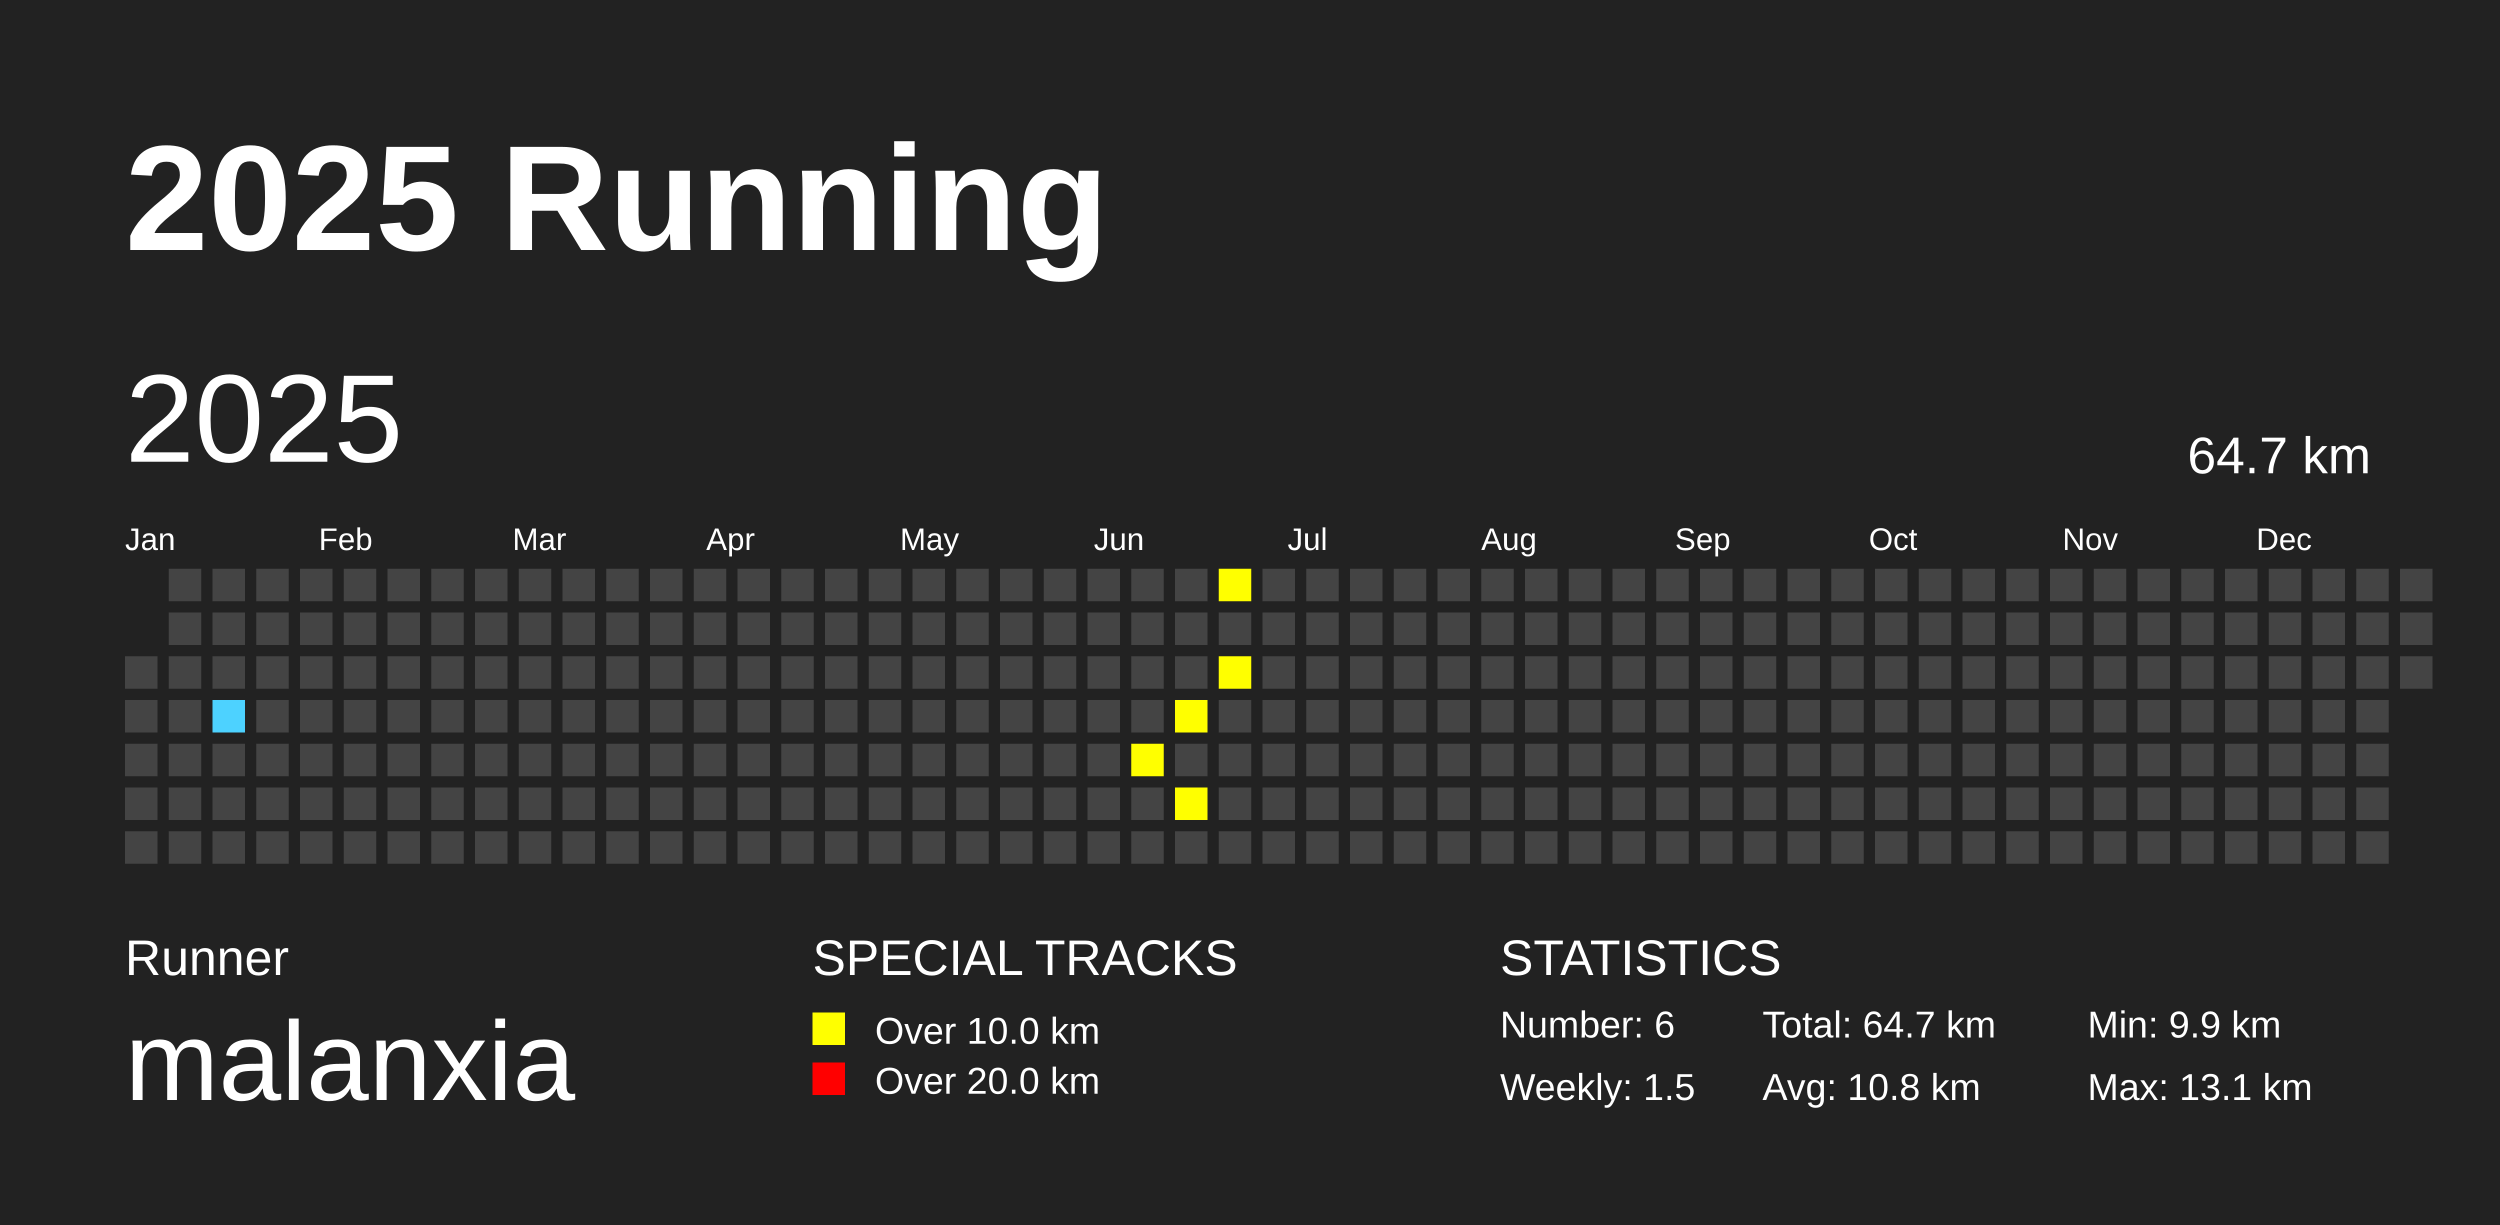
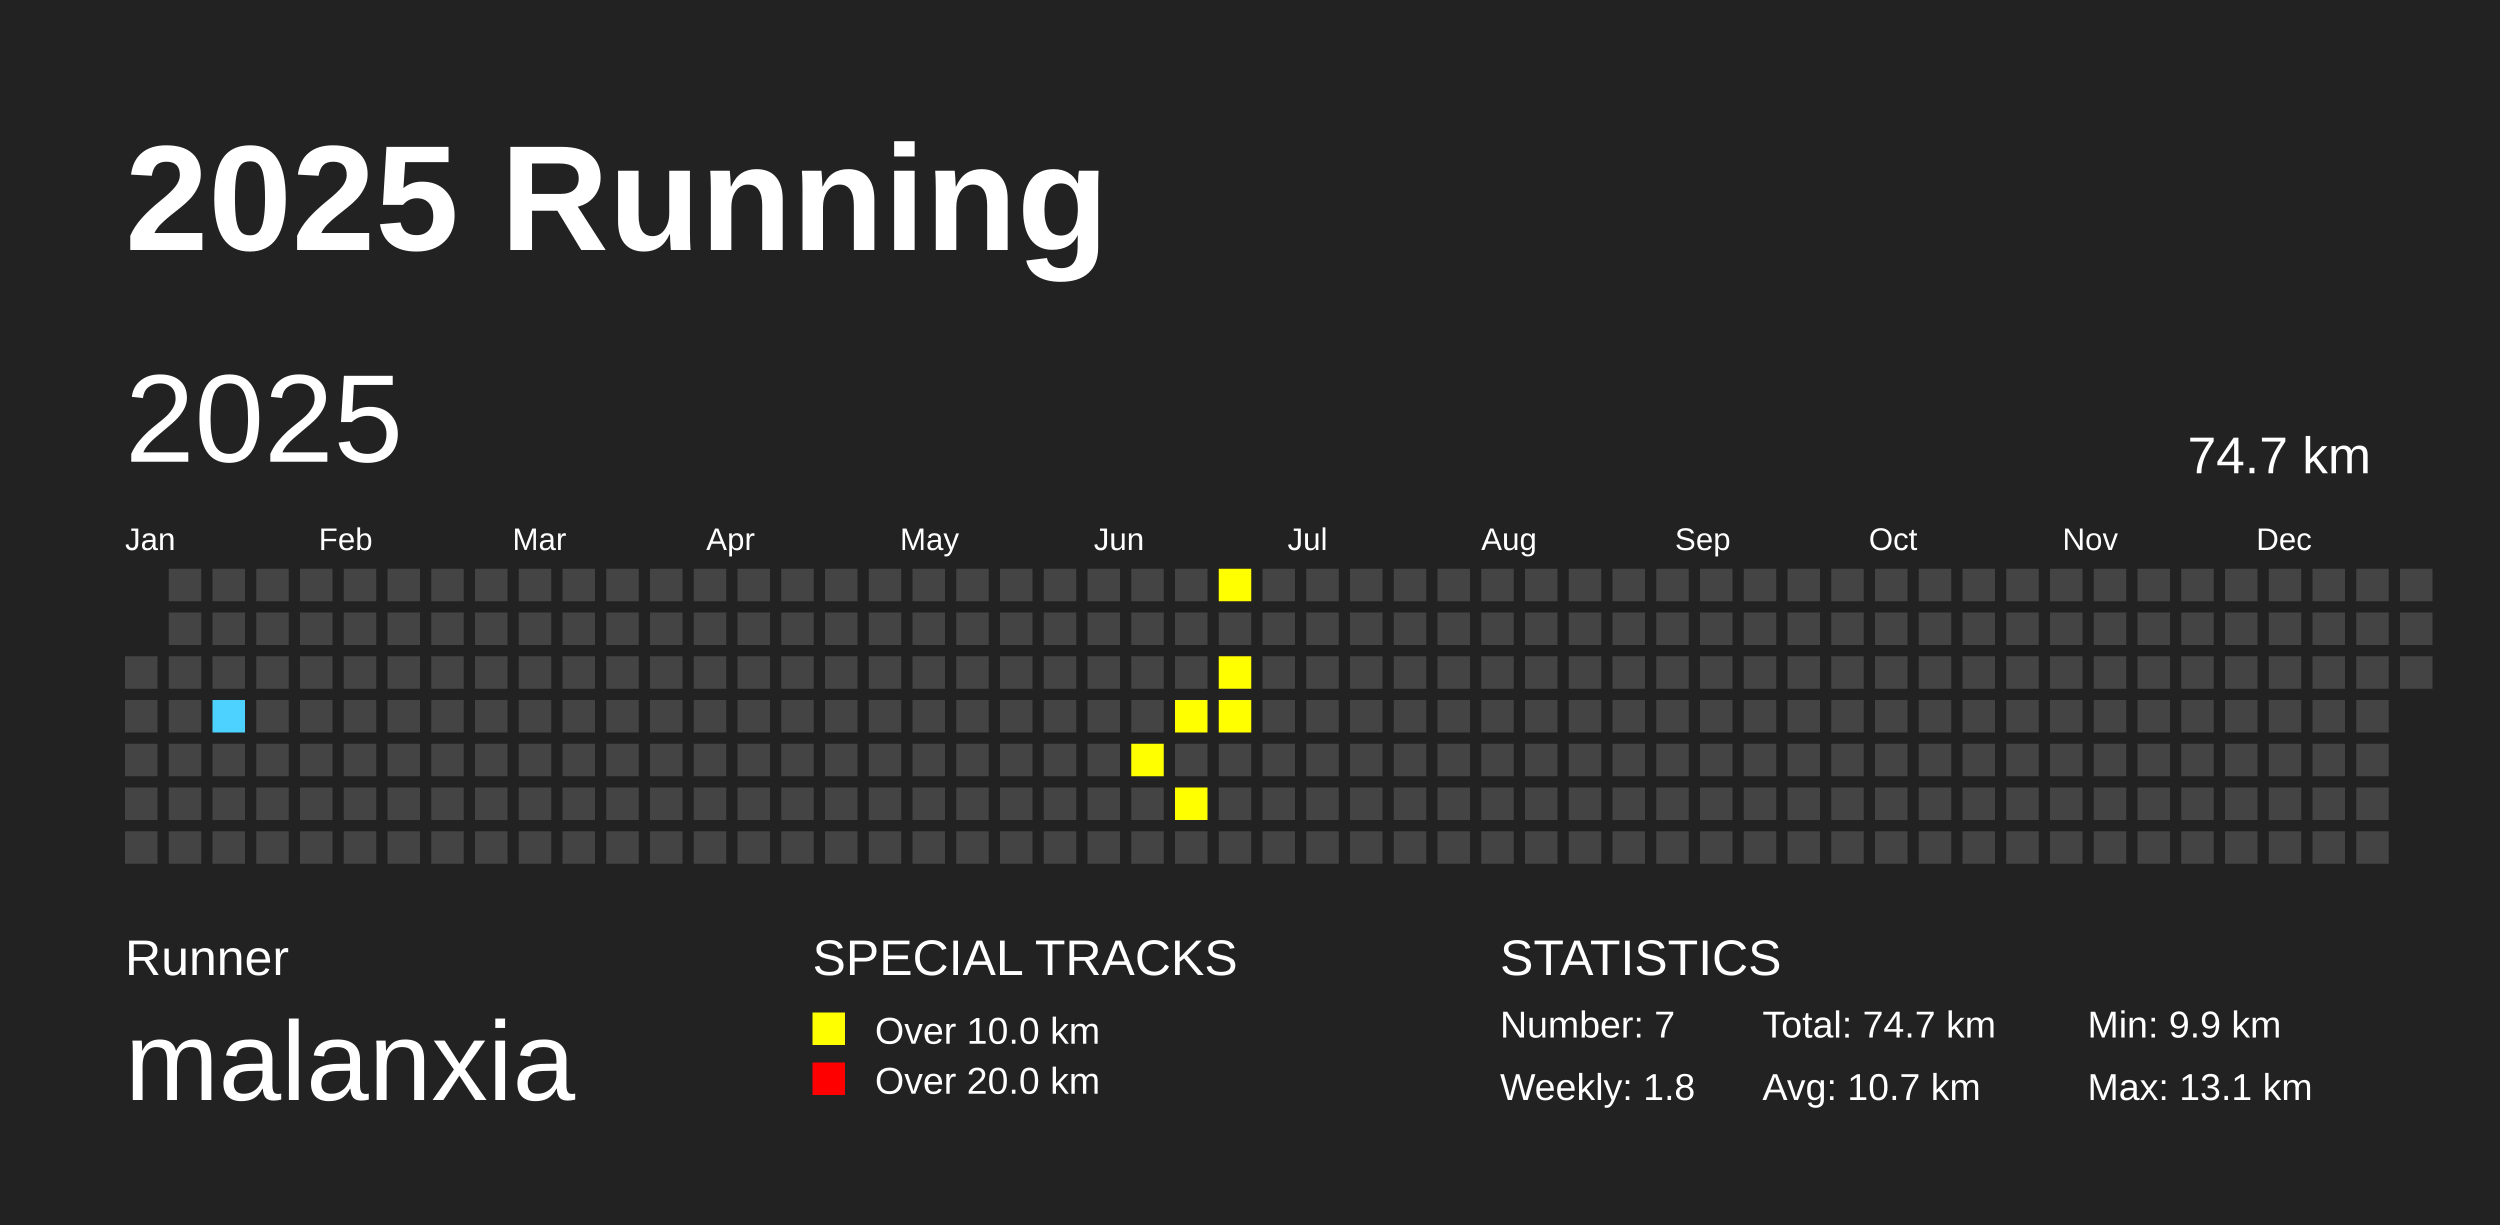
<svg xmlns="http://www.w3.org/2000/svg" baseProfile="full" height="98mm" version="1.1" viewBox="0,0,200,98" width="200mm">
  <defs />
  <rect fill="#222222" height="98" width="200" x="0" y="0" />
  <text fill="#FFFFFF" style="font-size:12px; font-family:Arial; font-weight:bold;" x="10" y="20">2025 Running</text>
  <text fill="#FFFFFF" style="font-size:4px; font-family:Arial" x="10" y="78">Runner</text>
  <text fill="#FFFFFF" style="font-size:9px; font-family:Arial" x="10" y="88">malanxia</text>
  <text fill="#FFFFFF" style="font-size:4px; font-family:Arial" x="65" y="78">SPECIAL TRACKS</text>
  <rect fill="yellow" height="2.6" width="2.6" x="65" y="81" />
  <text fill="#FFFFFF" style="font-size:3px; font-family:Arial" x="70" y="83.5">Over 10.0 km</text>
  <rect fill="red" height="2.6" width="2.6" x="65" y="85" />
  <text fill="#FFFFFF" style="font-size:3px; font-family:Arial" x="70" y="87.5">Over 20.0 km</text>
  <text fill="#FFFFFF" style="font-size:4px; font-family:Arial" x="120" y="78">STATISTICS</text>
-   <text fill="#FFFFFF" style="font-size:3px; font-family:Arial" x="120" y="83">Number: 6</text>
-   <text fill="#FFFFFF" style="font-size:3px; font-family:Arial" x="120" y="88">Weekly: 1.5</text>
-   <text fill="#FFFFFF" style="font-size:3px; font-family:Arial" x="141" y="83">Total: 64.7 km</text>
-   <text fill="#FFFFFF" style="font-size:3px; font-family:Arial" x="141" y="88">Avg: 10.8 km</text>
+   <text fill="#FFFFFF" style="font-size:3px; font-family:Arial" x="120" y="83">Number: 7</text>
+   <text fill="#FFFFFF" style="font-size:3px; font-family:Arial" x="120" y="88">Weekly: 1.8</text>
+   <text fill="#FFFFFF" style="font-size:3px; font-family:Arial" x="141" y="83">Total: 74.7 km</text>
+   <text fill="#FFFFFF" style="font-size:3px; font-family:Arial" x="141" y="88">Avg: 10.7 km</text>
  <text fill="#FFFFFF" style="font-size:3px; font-family:Arial" x="167" y="83">Min: 9.9 km</text>
  <text fill="#FFFFFF" style="font-size:3px; font-family:Arial" x="167" y="88">Max: 13.1 km</text>
  <text dominant-baseline="hanging" fill="#FFFFFF" style="font-size:10.0px; font-family:Arial;" x="10" y="30">2025</text>
-   <text dominant-baseline="hanging" fill="#FFFFFF" style="font-size:4.125px; font-family:Arial;" x="175" y="35">64.7 km</text>
+   <text dominant-baseline="hanging" fill="#FFFFFF" style="font-size:4.125px; font-family:Arial;" x="175" y="35">74.7 km</text>
  <text fill="#FFFFFF" style="font-size:2.5px; font-family:Arial" x="10.0" y="44">Jan</text>
  <text fill="#FFFFFF" style="font-size:2.5px; font-family:Arial" x="25.5" y="44">Feb</text>
  <text fill="#FFFFFF" style="font-size:2.5px; font-family:Arial" x="41.0" y="44">Mar</text>
  <text fill="#FFFFFF" style="font-size:2.5px; font-family:Arial" x="56.5" y="44">Apr</text>
  <text fill="#FFFFFF" style="font-size:2.5px; font-family:Arial" x="72.0" y="44">May</text>
  <text fill="#FFFFFF" style="font-size:2.5px; font-family:Arial" x="87.5" y="44">Jun</text>
  <text fill="#FFFFFF" style="font-size:2.5px; font-family:Arial" x="103.0" y="44">Jul</text>
  <text fill="#FFFFFF" style="font-size:2.5px; font-family:Arial" x="118.5" y="44">Aug</text>
  <text fill="#FFFFFF" style="font-size:2.5px; font-family:Arial" x="134.0" y="44">Sep</text>
  <text fill="#FFFFFF" style="font-size:2.5px; font-family:Arial" x="149.5" y="44">Oct</text>
  <text fill="#FFFFFF" style="font-size:2.5px; font-family:Arial" x="165.0" y="44">Nov</text>
  <text fill="#FFFFFF" style="font-size:2.5px; font-family:Arial" x="180.5" y="44">Dec</text>
  <rect fill="#444444" height="2.6" width="2.6" x="10.0" y="52.5" />
  <rect fill="#444444" height="2.6" width="2.6" x="10.0" y="56.0" />
  <rect fill="#444444" height="2.6" width="2.6" x="10.0" y="59.5" />
  <rect fill="#444444" height="2.6" width="2.6" x="10.0" y="63.0" />
  <rect fill="#444444" height="2.6" width="2.6" x="10.0" y="66.5" />
  <rect fill="#444444" height="2.6" width="2.6" x="13.5" y="45.5" />
  <rect fill="#444444" height="2.6" width="2.6" x="13.5" y="49.0" />
  <rect fill="#444444" height="2.6" width="2.6" x="13.5" y="52.5" />
  <rect fill="#444444" height="2.6" width="2.6" x="13.5" y="56.0" />
  <rect fill="#444444" height="2.6" width="2.6" x="13.5" y="59.5" />
  <rect fill="#444444" height="2.6" width="2.6" x="13.5" y="63.0" />
  <rect fill="#444444" height="2.6" width="2.6" x="13.5" y="66.5" />
  <rect fill="#444444" height="2.6" width="2.6" x="17.0" y="45.5" />
  <rect fill="#444444" height="2.6" width="2.6" x="17.0" y="49.0" />
  <rect fill="#444444" height="2.6" width="2.6" x="17.0" y="52.5" />
  <rect fill="#4DD2FF" height="2.6" width="2.6" x="17.0" y="56.0" />
  <rect fill="#444444" height="2.6" width="2.6" x="17.0" y="59.5" />
  <rect fill="#444444" height="2.6" width="2.6" x="17.0" y="63.0" />
  <rect fill="#444444" height="2.6" width="2.6" x="17.0" y="66.5" />
  <rect fill="#444444" height="2.6" width="2.6" x="20.5" y="45.5" />
  <rect fill="#444444" height="2.6" width="2.6" x="20.5" y="49.0" />
  <rect fill="#444444" height="2.6" width="2.6" x="20.5" y="52.5" />
  <rect fill="#444444" height="2.6" width="2.6" x="20.5" y="56.0" />
  <rect fill="#444444" height="2.6" width="2.6" x="20.5" y="59.5" />
  <rect fill="#444444" height="2.6" width="2.6" x="20.5" y="63.0" />
  <rect fill="#444444" height="2.6" width="2.6" x="20.5" y="66.5" />
  <rect fill="#444444" height="2.6" width="2.6" x="24.0" y="45.5" />
  <rect fill="#444444" height="2.6" width="2.6" x="24.0" y="49.0" />
  <rect fill="#444444" height="2.6" width="2.6" x="24.0" y="52.5" />
  <rect fill="#444444" height="2.6" width="2.6" x="24.0" y="56.0" />
  <rect fill="#444444" height="2.6" width="2.6" x="24.0" y="59.5" />
  <rect fill="#444444" height="2.6" width="2.6" x="24.0" y="63.0" />
  <rect fill="#444444" height="2.6" width="2.6" x="24.0" y="66.5" />
  <rect fill="#444444" height="2.6" width="2.6" x="27.5" y="45.5" />
  <rect fill="#444444" height="2.6" width="2.6" x="27.5" y="49.0" />
  <rect fill="#444444" height="2.6" width="2.6" x="27.5" y="52.5" />
  <rect fill="#444444" height="2.6" width="2.6" x="27.5" y="56.0" />
  <rect fill="#444444" height="2.6" width="2.6" x="27.5" y="59.5" />
  <rect fill="#444444" height="2.6" width="2.6" x="27.5" y="63.0" />
  <rect fill="#444444" height="2.6" width="2.6" x="27.5" y="66.5" />
  <rect fill="#444444" height="2.6" width="2.6" x="31.0" y="45.5" />
  <rect fill="#444444" height="2.6" width="2.6" x="31.0" y="49.0" />
  <rect fill="#444444" height="2.6" width="2.6" x="31.0" y="52.5" />
  <rect fill="#444444" height="2.6" width="2.6" x="31.0" y="56.0" />
  <rect fill="#444444" height="2.6" width="2.6" x="31.0" y="59.5" />
  <rect fill="#444444" height="2.6" width="2.6" x="31.0" y="63.0" />
  <rect fill="#444444" height="2.6" width="2.6" x="31.0" y="66.5" />
  <rect fill="#444444" height="2.6" width="2.6" x="34.5" y="45.5" />
  <rect fill="#444444" height="2.6" width="2.6" x="34.5" y="49.0" />
  <rect fill="#444444" height="2.6" width="2.6" x="34.5" y="52.5" />
  <rect fill="#444444" height="2.6" width="2.6" x="34.5" y="56.0" />
  <rect fill="#444444" height="2.6" width="2.6" x="34.5" y="59.5" />
  <rect fill="#444444" height="2.6" width="2.6" x="34.5" y="63.0" />
  <rect fill="#444444" height="2.6" width="2.6" x="34.5" y="66.5" />
  <rect fill="#444444" height="2.6" width="2.6" x="38.0" y="45.5" />
  <rect fill="#444444" height="2.6" width="2.6" x="38.0" y="49.0" />
  <rect fill="#444444" height="2.6" width="2.6" x="38.0" y="52.5" />
  <rect fill="#444444" height="2.6" width="2.6" x="38.0" y="56.0" />
  <rect fill="#444444" height="2.6" width="2.6" x="38.0" y="59.5" />
  <rect fill="#444444" height="2.6" width="2.6" x="38.0" y="63.0" />
  <rect fill="#444444" height="2.6" width="2.6" x="38.0" y="66.5" />
  <rect fill="#444444" height="2.6" width="2.6" x="41.5" y="45.5" />
  <rect fill="#444444" height="2.6" width="2.6" x="41.5" y="49.0" />
  <rect fill="#444444" height="2.6" width="2.6" x="41.5" y="52.5" />
  <rect fill="#444444" height="2.6" width="2.6" x="41.5" y="56.0" />
  <rect fill="#444444" height="2.6" width="2.6" x="41.5" y="59.5" />
  <rect fill="#444444" height="2.6" width="2.6" x="41.5" y="63.0" />
  <rect fill="#444444" height="2.6" width="2.6" x="41.5" y="66.5" />
  <rect fill="#444444" height="2.6" width="2.6" x="45.0" y="45.5" />
  <rect fill="#444444" height="2.6" width="2.6" x="45.0" y="49.0" />
  <rect fill="#444444" height="2.6" width="2.6" x="45.0" y="52.5" />
  <rect fill="#444444" height="2.6" width="2.6" x="45.0" y="56.0" />
  <rect fill="#444444" height="2.6" width="2.6" x="45.0" y="59.5" />
  <rect fill="#444444" height="2.6" width="2.6" x="45.0" y="63.0" />
  <rect fill="#444444" height="2.6" width="2.6" x="45.0" y="66.5" />
  <rect fill="#444444" height="2.6" width="2.6" x="48.5" y="45.5" />
  <rect fill="#444444" height="2.6" width="2.6" x="48.5" y="49.0" />
  <rect fill="#444444" height="2.6" width="2.6" x="48.5" y="52.5" />
  <rect fill="#444444" height="2.6" width="2.6" x="48.5" y="56.0" />
  <rect fill="#444444" height="2.6" width="2.6" x="48.5" y="59.5" />
  <rect fill="#444444" height="2.6" width="2.6" x="48.5" y="63.0" />
  <rect fill="#444444" height="2.6" width="2.6" x="48.5" y="66.5" />
  <rect fill="#444444" height="2.6" width="2.6" x="52.0" y="45.5" />
  <rect fill="#444444" height="2.6" width="2.6" x="52.0" y="49.0" />
  <rect fill="#444444" height="2.6" width="2.6" x="52.0" y="52.5" />
  <rect fill="#444444" height="2.6" width="2.6" x="52.0" y="56.0" />
  <rect fill="#444444" height="2.6" width="2.6" x="52.0" y="59.5" />
  <rect fill="#444444" height="2.6" width="2.6" x="52.0" y="63.0" />
  <rect fill="#444444" height="2.6" width="2.6" x="52.0" y="66.5" />
  <rect fill="#444444" height="2.6" width="2.6" x="55.5" y="45.5" />
  <rect fill="#444444" height="2.6" width="2.6" x="55.5" y="49.0" />
  <rect fill="#444444" height="2.6" width="2.6" x="55.5" y="52.5" />
  <rect fill="#444444" height="2.6" width="2.6" x="55.5" y="56.0" />
  <rect fill="#444444" height="2.6" width="2.6" x="55.5" y="59.5" />
  <rect fill="#444444" height="2.6" width="2.6" x="55.5" y="63.0" />
  <rect fill="#444444" height="2.6" width="2.6" x="55.5" y="66.5" />
  <rect fill="#444444" height="2.6" width="2.6" x="59.0" y="45.5" />
  <rect fill="#444444" height="2.6" width="2.6" x="59.0" y="49.0" />
  <rect fill="#444444" height="2.6" width="2.6" x="59.0" y="52.5" />
  <rect fill="#444444" height="2.6" width="2.6" x="59.0" y="56.0" />
  <rect fill="#444444" height="2.6" width="2.6" x="59.0" y="59.5" />
  <rect fill="#444444" height="2.6" width="2.6" x="59.0" y="63.0" />
  <rect fill="#444444" height="2.6" width="2.6" x="59.0" y="66.5" />
  <rect fill="#444444" height="2.6" width="2.6" x="62.5" y="45.5" />
  <rect fill="#444444" height="2.6" width="2.6" x="62.5" y="49.0" />
  <rect fill="#444444" height="2.6" width="2.6" x="62.5" y="52.5" />
  <rect fill="#444444" height="2.6" width="2.6" x="62.5" y="56.0" />
  <rect fill="#444444" height="2.6" width="2.6" x="62.5" y="59.5" />
  <rect fill="#444444" height="2.6" width="2.6" x="62.5" y="63.0" />
  <rect fill="#444444" height="2.6" width="2.6" x="62.5" y="66.5" />
  <rect fill="#444444" height="2.6" width="2.6" x="66.0" y="45.5" />
  <rect fill="#444444" height="2.6" width="2.6" x="66.0" y="49.0" />
  <rect fill="#444444" height="2.6" width="2.6" x="66.0" y="52.5" />
  <rect fill="#444444" height="2.6" width="2.6" x="66.0" y="56.0" />
  <rect fill="#444444" height="2.6" width="2.6" x="66.0" y="59.5" />
  <rect fill="#444444" height="2.6" width="2.6" x="66.0" y="63.0" />
  <rect fill="#444444" height="2.6" width="2.6" x="66.0" y="66.5" />
  <rect fill="#444444" height="2.6" width="2.6" x="69.5" y="45.5" />
  <rect fill="#444444" height="2.6" width="2.6" x="69.5" y="49.0" />
  <rect fill="#444444" height="2.6" width="2.6" x="69.5" y="52.5" />
  <rect fill="#444444" height="2.6" width="2.6" x="69.5" y="56.0" />
  <rect fill="#444444" height="2.6" width="2.6" x="69.5" y="59.5" />
  <rect fill="#444444" height="2.6" width="2.6" x="69.5" y="63.0" />
  <rect fill="#444444" height="2.6" width="2.6" x="69.5" y="66.5" />
  <rect fill="#444444" height="2.6" width="2.6" x="73.0" y="45.5" />
  <rect fill="#444444" height="2.6" width="2.6" x="73.0" y="49.0" />
  <rect fill="#444444" height="2.6" width="2.6" x="73.0" y="52.5" />
  <rect fill="#444444" height="2.6" width="2.6" x="73.0" y="56.0" />
  <rect fill="#444444" height="2.6" width="2.6" x="73.0" y="59.5" />
  <rect fill="#444444" height="2.6" width="2.6" x="73.0" y="63.0" />
  <rect fill="#444444" height="2.6" width="2.6" x="73.0" y="66.5" />
  <rect fill="#444444" height="2.6" width="2.6" x="76.5" y="45.5" />
  <rect fill="#444444" height="2.6" width="2.6" x="76.5" y="49.0" />
  <rect fill="#444444" height="2.6" width="2.6" x="76.5" y="52.5" />
  <rect fill="#444444" height="2.6" width="2.6" x="76.5" y="56.0" />
  <rect fill="#444444" height="2.6" width="2.6" x="76.5" y="59.5" />
  <rect fill="#444444" height="2.6" width="2.6" x="76.5" y="63.0" />
  <rect fill="#444444" height="2.6" width="2.6" x="76.5" y="66.5" />
  <rect fill="#444444" height="2.6" width="2.6" x="80.0" y="45.5" />
  <rect fill="#444444" height="2.6" width="2.6" x="80.0" y="49.0" />
  <rect fill="#444444" height="2.6" width="2.6" x="80.0" y="52.5" />
  <rect fill="#444444" height="2.6" width="2.6" x="80.0" y="56.0" />
  <rect fill="#444444" height="2.6" width="2.6" x="80.0" y="59.5" />
  <rect fill="#444444" height="2.6" width="2.6" x="80.0" y="63.0" />
  <rect fill="#444444" height="2.6" width="2.6" x="80.0" y="66.5" />
  <rect fill="#444444" height="2.6" width="2.6" x="83.5" y="45.5" />
  <rect fill="#444444" height="2.6" width="2.6" x="83.5" y="49.0" />
  <rect fill="#444444" height="2.6" width="2.6" x="83.5" y="52.5" />
  <rect fill="#444444" height="2.6" width="2.6" x="83.5" y="56.0" />
  <rect fill="#444444" height="2.6" width="2.6" x="83.5" y="59.5" />
  <rect fill="#444444" height="2.6" width="2.6" x="83.5" y="63.0" />
  <rect fill="#444444" height="2.6" width="2.6" x="83.5" y="66.5" />
  <rect fill="#444444" height="2.6" width="2.6" x="87.0" y="45.5" />
  <rect fill="#444444" height="2.6" width="2.6" x="87.0" y="49.0" />
  <rect fill="#444444" height="2.6" width="2.6" x="87.0" y="52.5" />
  <rect fill="#444444" height="2.6" width="2.6" x="87.0" y="56.0" />
  <rect fill="#444444" height="2.6" width="2.6" x="87.0" y="59.5" />
  <rect fill="#444444" height="2.6" width="2.6" x="87.0" y="63.0" />
  <rect fill="#444444" height="2.6" width="2.6" x="87.0" y="66.5" />
  <rect fill="#444444" height="2.6" width="2.6" x="90.5" y="45.5" />
  <rect fill="#444444" height="2.6" width="2.6" x="90.5" y="49.0" />
  <rect fill="#444444" height="2.6" width="2.6" x="90.5" y="52.5" />
  <rect fill="#444444" height="2.6" width="2.6" x="90.5" y="56.0" />
  <rect fill="yellow" height="2.6" width="2.6" x="90.5" y="59.5" />
  <rect fill="#444444" height="2.6" width="2.6" x="90.5" y="63.0" />
  <rect fill="#444444" height="2.6" width="2.6" x="90.5" y="66.5" />
  <rect fill="#444444" height="2.6" width="2.6" x="94.0" y="45.5" />
  <rect fill="#444444" height="2.6" width="2.6" x="94.0" y="49.0" />
  <rect fill="#444444" height="2.6" width="2.6" x="94.0" y="52.5" />
  <rect fill="yellow" height="2.6" width="2.6" x="94.0" y="56.0" />
  <rect fill="#444444" height="2.6" width="2.6" x="94.0" y="59.5" />
  <rect fill="yellow" height="2.6" width="2.6" x="94.0" y="63.0" />
  <rect fill="#444444" height="2.6" width="2.6" x="94.0" y="66.5" />
  <rect fill="yellow" height="2.6" width="2.6" x="97.5" y="45.5" />
  <rect fill="#444444" height="2.6" width="2.6" x="97.5" y="49.0" />
  <rect fill="yellow" height="2.6" width="2.6" x="97.5" y="52.5" />
-   <rect fill="#444444" height="2.6" width="2.6" x="97.5" y="56.0" />
+   <rect fill="yellow" height="2.6" width="2.6" x="97.5" y="56.0" />
  <rect fill="#444444" height="2.6" width="2.6" x="97.5" y="59.5" />
  <rect fill="#444444" height="2.6" width="2.6" x="97.5" y="63.0" />
  <rect fill="#444444" height="2.6" width="2.6" x="97.5" y="66.5" />
  <rect fill="#444444" height="2.6" width="2.6" x="101.0" y="45.5" />
  <rect fill="#444444" height="2.6" width="2.6" x="101.0" y="49.0" />
  <rect fill="#444444" height="2.6" width="2.6" x="101.0" y="52.5" />
  <rect fill="#444444" height="2.6" width="2.6" x="101.0" y="56.0" />
  <rect fill="#444444" height="2.6" width="2.6" x="101.0" y="59.5" />
  <rect fill="#444444" height="2.6" width="2.6" x="101.0" y="63.0" />
  <rect fill="#444444" height="2.6" width="2.6" x="101.0" y="66.5" />
  <rect fill="#444444" height="2.6" width="2.6" x="104.5" y="45.5" />
  <rect fill="#444444" height="2.6" width="2.6" x="104.5" y="49.0" />
  <rect fill="#444444" height="2.6" width="2.6" x="104.5" y="52.5" />
  <rect fill="#444444" height="2.6" width="2.6" x="104.5" y="56.0" />
  <rect fill="#444444" height="2.6" width="2.6" x="104.5" y="59.5" />
  <rect fill="#444444" height="2.6" width="2.6" x="104.5" y="63.0" />
  <rect fill="#444444" height="2.6" width="2.6" x="104.5" y="66.5" />
  <rect fill="#444444" height="2.6" width="2.6" x="108.0" y="45.5" />
  <rect fill="#444444" height="2.6" width="2.6" x="108.0" y="49.0" />
  <rect fill="#444444" height="2.6" width="2.6" x="108.0" y="52.5" />
  <rect fill="#444444" height="2.6" width="2.6" x="108.0" y="56.0" />
  <rect fill="#444444" height="2.6" width="2.6" x="108.0" y="59.5" />
  <rect fill="#444444" height="2.6" width="2.6" x="108.0" y="63.0" />
  <rect fill="#444444" height="2.6" width="2.6" x="108.0" y="66.5" />
  <rect fill="#444444" height="2.6" width="2.6" x="111.5" y="45.5" />
  <rect fill="#444444" height="2.6" width="2.6" x="111.5" y="49.0" />
  <rect fill="#444444" height="2.6" width="2.6" x="111.5" y="52.5" />
  <rect fill="#444444" height="2.6" width="2.6" x="111.5" y="56.0" />
  <rect fill="#444444" height="2.6" width="2.6" x="111.5" y="59.5" />
  <rect fill="#444444" height="2.6" width="2.6" x="111.5" y="63.0" />
  <rect fill="#444444" height="2.6" width="2.6" x="111.5" y="66.5" />
  <rect fill="#444444" height="2.6" width="2.6" x="115.0" y="45.5" />
  <rect fill="#444444" height="2.6" width="2.6" x="115.0" y="49.0" />
  <rect fill="#444444" height="2.6" width="2.6" x="115.0" y="52.5" />
  <rect fill="#444444" height="2.6" width="2.6" x="115.0" y="56.0" />
  <rect fill="#444444" height="2.6" width="2.6" x="115.0" y="59.5" />
  <rect fill="#444444" height="2.6" width="2.6" x="115.0" y="63.0" />
  <rect fill="#444444" height="2.6" width="2.6" x="115.0" y="66.5" />
  <rect fill="#444444" height="2.6" width="2.6" x="118.5" y="45.5" />
  <rect fill="#444444" height="2.6" width="2.6" x="118.5" y="49.0" />
  <rect fill="#444444" height="2.6" width="2.6" x="118.5" y="52.5" />
  <rect fill="#444444" height="2.6" width="2.6" x="118.5" y="56.0" />
  <rect fill="#444444" height="2.6" width="2.6" x="118.5" y="59.5" />
  <rect fill="#444444" height="2.6" width="2.6" x="118.5" y="63.0" />
  <rect fill="#444444" height="2.6" width="2.6" x="118.5" y="66.5" />
  <rect fill="#444444" height="2.6" width="2.6" x="122.0" y="45.5" />
  <rect fill="#444444" height="2.6" width="2.6" x="122.0" y="49.0" />
  <rect fill="#444444" height="2.6" width="2.6" x="122.0" y="52.5" />
  <rect fill="#444444" height="2.6" width="2.6" x="122.0" y="56.0" />
  <rect fill="#444444" height="2.6" width="2.6" x="122.0" y="59.5" />
  <rect fill="#444444" height="2.6" width="2.6" x="122.0" y="63.0" />
  <rect fill="#444444" height="2.6" width="2.6" x="122.0" y="66.5" />
  <rect fill="#444444" height="2.6" width="2.6" x="125.5" y="45.5" />
  <rect fill="#444444" height="2.6" width="2.6" x="125.5" y="49.0" />
  <rect fill="#444444" height="2.6" width="2.6" x="125.5" y="52.5" />
  <rect fill="#444444" height="2.6" width="2.6" x="125.5" y="56.0" />
  <rect fill="#444444" height="2.6" width="2.6" x="125.5" y="59.5" />
  <rect fill="#444444" height="2.6" width="2.6" x="125.5" y="63.0" />
  <rect fill="#444444" height="2.6" width="2.6" x="125.5" y="66.5" />
  <rect fill="#444444" height="2.6" width="2.6" x="129.0" y="45.5" />
  <rect fill="#444444" height="2.6" width="2.6" x="129.0" y="49.0" />
  <rect fill="#444444" height="2.6" width="2.6" x="129.0" y="52.5" />
  <rect fill="#444444" height="2.6" width="2.6" x="129.0" y="56.0" />
  <rect fill="#444444" height="2.6" width="2.6" x="129.0" y="59.5" />
  <rect fill="#444444" height="2.6" width="2.6" x="129.0" y="63.0" />
  <rect fill="#444444" height="2.6" width="2.6" x="129.0" y="66.5" />
  <rect fill="#444444" height="2.6" width="2.6" x="132.5" y="45.5" />
  <rect fill="#444444" height="2.6" width="2.6" x="132.5" y="49.0" />
  <rect fill="#444444" height="2.6" width="2.6" x="132.5" y="52.5" />
  <rect fill="#444444" height="2.6" width="2.6" x="132.5" y="56.0" />
  <rect fill="#444444" height="2.6" width="2.6" x="132.5" y="59.5" />
  <rect fill="#444444" height="2.6" width="2.6" x="132.5" y="63.0" />
  <rect fill="#444444" height="2.6" width="2.6" x="132.5" y="66.5" />
  <rect fill="#444444" height="2.6" width="2.6" x="136.0" y="45.5" />
  <rect fill="#444444" height="2.6" width="2.6" x="136.0" y="49.0" />
  <rect fill="#444444" height="2.6" width="2.6" x="136.0" y="52.5" />
  <rect fill="#444444" height="2.6" width="2.6" x="136.0" y="56.0" />
  <rect fill="#444444" height="2.6" width="2.6" x="136.0" y="59.5" />
  <rect fill="#444444" height="2.6" width="2.6" x="136.0" y="63.0" />
  <rect fill="#444444" height="2.6" width="2.6" x="136.0" y="66.5" />
  <rect fill="#444444" height="2.6" width="2.6" x="139.5" y="45.5" />
  <rect fill="#444444" height="2.6" width="2.6" x="139.5" y="49.0" />
  <rect fill="#444444" height="2.6" width="2.6" x="139.5" y="52.5" />
  <rect fill="#444444" height="2.6" width="2.6" x="139.5" y="56.0" />
  <rect fill="#444444" height="2.6" width="2.6" x="139.5" y="59.5" />
  <rect fill="#444444" height="2.6" width="2.6" x="139.5" y="63.0" />
  <rect fill="#444444" height="2.6" width="2.6" x="139.5" y="66.5" />
  <rect fill="#444444" height="2.6" width="2.6" x="143.0" y="45.5" />
  <rect fill="#444444" height="2.6" width="2.6" x="143.0" y="49.0" />
  <rect fill="#444444" height="2.6" width="2.6" x="143.0" y="52.5" />
  <rect fill="#444444" height="2.6" width="2.6" x="143.0" y="56.0" />
  <rect fill="#444444" height="2.6" width="2.6" x="143.0" y="59.5" />
  <rect fill="#444444" height="2.6" width="2.6" x="143.0" y="63.0" />
  <rect fill="#444444" height="2.6" width="2.6" x="143.0" y="66.5" />
  <rect fill="#444444" height="2.6" width="2.6" x="146.5" y="45.5" />
  <rect fill="#444444" height="2.6" width="2.6" x="146.5" y="49.0" />
  <rect fill="#444444" height="2.6" width="2.6" x="146.5" y="52.5" />
  <rect fill="#444444" height="2.6" width="2.6" x="146.5" y="56.0" />
  <rect fill="#444444" height="2.6" width="2.6" x="146.5" y="59.5" />
  <rect fill="#444444" height="2.6" width="2.6" x="146.5" y="63.0" />
  <rect fill="#444444" height="2.6" width="2.6" x="146.5" y="66.5" />
  <rect fill="#444444" height="2.6" width="2.6" x="150.0" y="45.5" />
  <rect fill="#444444" height="2.6" width="2.6" x="150.0" y="49.0" />
  <rect fill="#444444" height="2.6" width="2.6" x="150.0" y="52.5" />
  <rect fill="#444444" height="2.6" width="2.6" x="150.0" y="56.0" />
  <rect fill="#444444" height="2.6" width="2.6" x="150.0" y="59.5" />
  <rect fill="#444444" height="2.6" width="2.6" x="150.0" y="63.0" />
  <rect fill="#444444" height="2.6" width="2.6" x="150.0" y="66.5" />
  <rect fill="#444444" height="2.6" width="2.6" x="153.5" y="45.5" />
  <rect fill="#444444" height="2.6" width="2.6" x="153.5" y="49.0" />
  <rect fill="#444444" height="2.6" width="2.6" x="153.5" y="52.5" />
  <rect fill="#444444" height="2.6" width="2.6" x="153.5" y="56.0" />
  <rect fill="#444444" height="2.6" width="2.6" x="153.5" y="59.5" />
  <rect fill="#444444" height="2.6" width="2.6" x="153.5" y="63.0" />
  <rect fill="#444444" height="2.6" width="2.6" x="153.5" y="66.5" />
  <rect fill="#444444" height="2.6" width="2.6" x="157.0" y="45.5" />
  <rect fill="#444444" height="2.6" width="2.6" x="157.0" y="49.0" />
  <rect fill="#444444" height="2.6" width="2.6" x="157.0" y="52.5" />
  <rect fill="#444444" height="2.6" width="2.6" x="157.0" y="56.0" />
  <rect fill="#444444" height="2.6" width="2.6" x="157.0" y="59.5" />
  <rect fill="#444444" height="2.6" width="2.6" x="157.0" y="63.0" />
  <rect fill="#444444" height="2.6" width="2.6" x="157.0" y="66.5" />
  <rect fill="#444444" height="2.6" width="2.6" x="160.5" y="45.5" />
  <rect fill="#444444" height="2.6" width="2.6" x="160.5" y="49.0" />
  <rect fill="#444444" height="2.6" width="2.6" x="160.5" y="52.5" />
  <rect fill="#444444" height="2.6" width="2.6" x="160.5" y="56.0" />
  <rect fill="#444444" height="2.6" width="2.6" x="160.5" y="59.5" />
  <rect fill="#444444" height="2.6" width="2.6" x="160.5" y="63.0" />
  <rect fill="#444444" height="2.6" width="2.6" x="160.5" y="66.5" />
  <rect fill="#444444" height="2.6" width="2.6" x="164.0" y="45.5" />
  <rect fill="#444444" height="2.6" width="2.6" x="164.0" y="49.0" />
  <rect fill="#444444" height="2.6" width="2.6" x="164.0" y="52.5" />
  <rect fill="#444444" height="2.6" width="2.6" x="164.0" y="56.0" />
  <rect fill="#444444" height="2.6" width="2.6" x="164.0" y="59.5" />
  <rect fill="#444444" height="2.6" width="2.6" x="164.0" y="63.0" />
  <rect fill="#444444" height="2.6" width="2.6" x="164.0" y="66.5" />
  <rect fill="#444444" height="2.6" width="2.6" x="167.5" y="45.5" />
  <rect fill="#444444" height="2.6" width="2.6" x="167.5" y="49.0" />
  <rect fill="#444444" height="2.6" width="2.6" x="167.5" y="52.5" />
  <rect fill="#444444" height="2.6" width="2.6" x="167.5" y="56.0" />
  <rect fill="#444444" height="2.6" width="2.6" x="167.5" y="59.5" />
  <rect fill="#444444" height="2.6" width="2.6" x="167.5" y="63.0" />
  <rect fill="#444444" height="2.6" width="2.6" x="167.5" y="66.5" />
  <rect fill="#444444" height="2.6" width="2.6" x="171.0" y="45.5" />
  <rect fill="#444444" height="2.6" width="2.6" x="171.0" y="49.0" />
  <rect fill="#444444" height="2.6" width="2.6" x="171.0" y="52.5" />
  <rect fill="#444444" height="2.6" width="2.6" x="171.0" y="56.0" />
  <rect fill="#444444" height="2.6" width="2.6" x="171.0" y="59.5" />
  <rect fill="#444444" height="2.6" width="2.6" x="171.0" y="63.0" />
  <rect fill="#444444" height="2.6" width="2.6" x="171.0" y="66.5" />
  <rect fill="#444444" height="2.6" width="2.6" x="174.5" y="45.5" />
  <rect fill="#444444" height="2.6" width="2.6" x="174.5" y="49.0" />
  <rect fill="#444444" height="2.6" width="2.6" x="174.5" y="52.5" />
  <rect fill="#444444" height="2.6" width="2.6" x="174.5" y="56.0" />
  <rect fill="#444444" height="2.6" width="2.6" x="174.5" y="59.5" />
  <rect fill="#444444" height="2.6" width="2.6" x="174.5" y="63.0" />
  <rect fill="#444444" height="2.6" width="2.6" x="174.5" y="66.5" />
  <rect fill="#444444" height="2.6" width="2.6" x="178.0" y="45.5" />
  <rect fill="#444444" height="2.6" width="2.6" x="178.0" y="49.0" />
  <rect fill="#444444" height="2.6" width="2.6" x="178.0" y="52.5" />
  <rect fill="#444444" height="2.6" width="2.6" x="178.0" y="56.0" />
  <rect fill="#444444" height="2.6" width="2.6" x="178.0" y="59.5" />
  <rect fill="#444444" height="2.6" width="2.6" x="178.0" y="63.0" />
  <rect fill="#444444" height="2.6" width="2.6" x="178.0" y="66.5" />
  <rect fill="#444444" height="2.6" width="2.6" x="181.5" y="45.5" />
  <rect fill="#444444" height="2.6" width="2.6" x="181.5" y="49.0" />
  <rect fill="#444444" height="2.6" width="2.6" x="181.5" y="52.5" />
  <rect fill="#444444" height="2.6" width="2.6" x="181.5" y="56.0" />
  <rect fill="#444444" height="2.6" width="2.6" x="181.5" y="59.5" />
  <rect fill="#444444" height="2.6" width="2.6" x="181.5" y="63.0" />
  <rect fill="#444444" height="2.6" width="2.6" x="181.5" y="66.5" />
  <rect fill="#444444" height="2.6" width="2.6" x="185.0" y="45.5" />
  <rect fill="#444444" height="2.6" width="2.6" x="185.0" y="49.0" />
  <rect fill="#444444" height="2.6" width="2.6" x="185.0" y="52.5" />
  <rect fill="#444444" height="2.6" width="2.6" x="185.0" y="56.0" />
  <rect fill="#444444" height="2.6" width="2.6" x="185.0" y="59.5" />
  <rect fill="#444444" height="2.6" width="2.6" x="185.0" y="63.0" />
  <rect fill="#444444" height="2.6" width="2.6" x="185.0" y="66.5" />
  <rect fill="#444444" height="2.6" width="2.6" x="188.5" y="45.5" />
  <rect fill="#444444" height="2.6" width="2.6" x="188.5" y="49.0" />
  <rect fill="#444444" height="2.6" width="2.6" x="188.5" y="52.5" />
  <rect fill="#444444" height="2.6" width="2.6" x="188.5" y="56.0" />
  <rect fill="#444444" height="2.6" width="2.6" x="188.5" y="59.5" />
  <rect fill="#444444" height="2.6" width="2.6" x="188.5" y="63.0" />
  <rect fill="#444444" height="2.6" width="2.6" x="188.5" y="66.5" />
  <rect fill="#444444" height="2.6" width="2.6" x="192.0" y="45.5" />
  <rect fill="#444444" height="2.6" width="2.6" x="192.0" y="49.0" />
  <rect fill="#444444" height="2.6" width="2.6" x="192.0" y="52.5" />
</svg>
